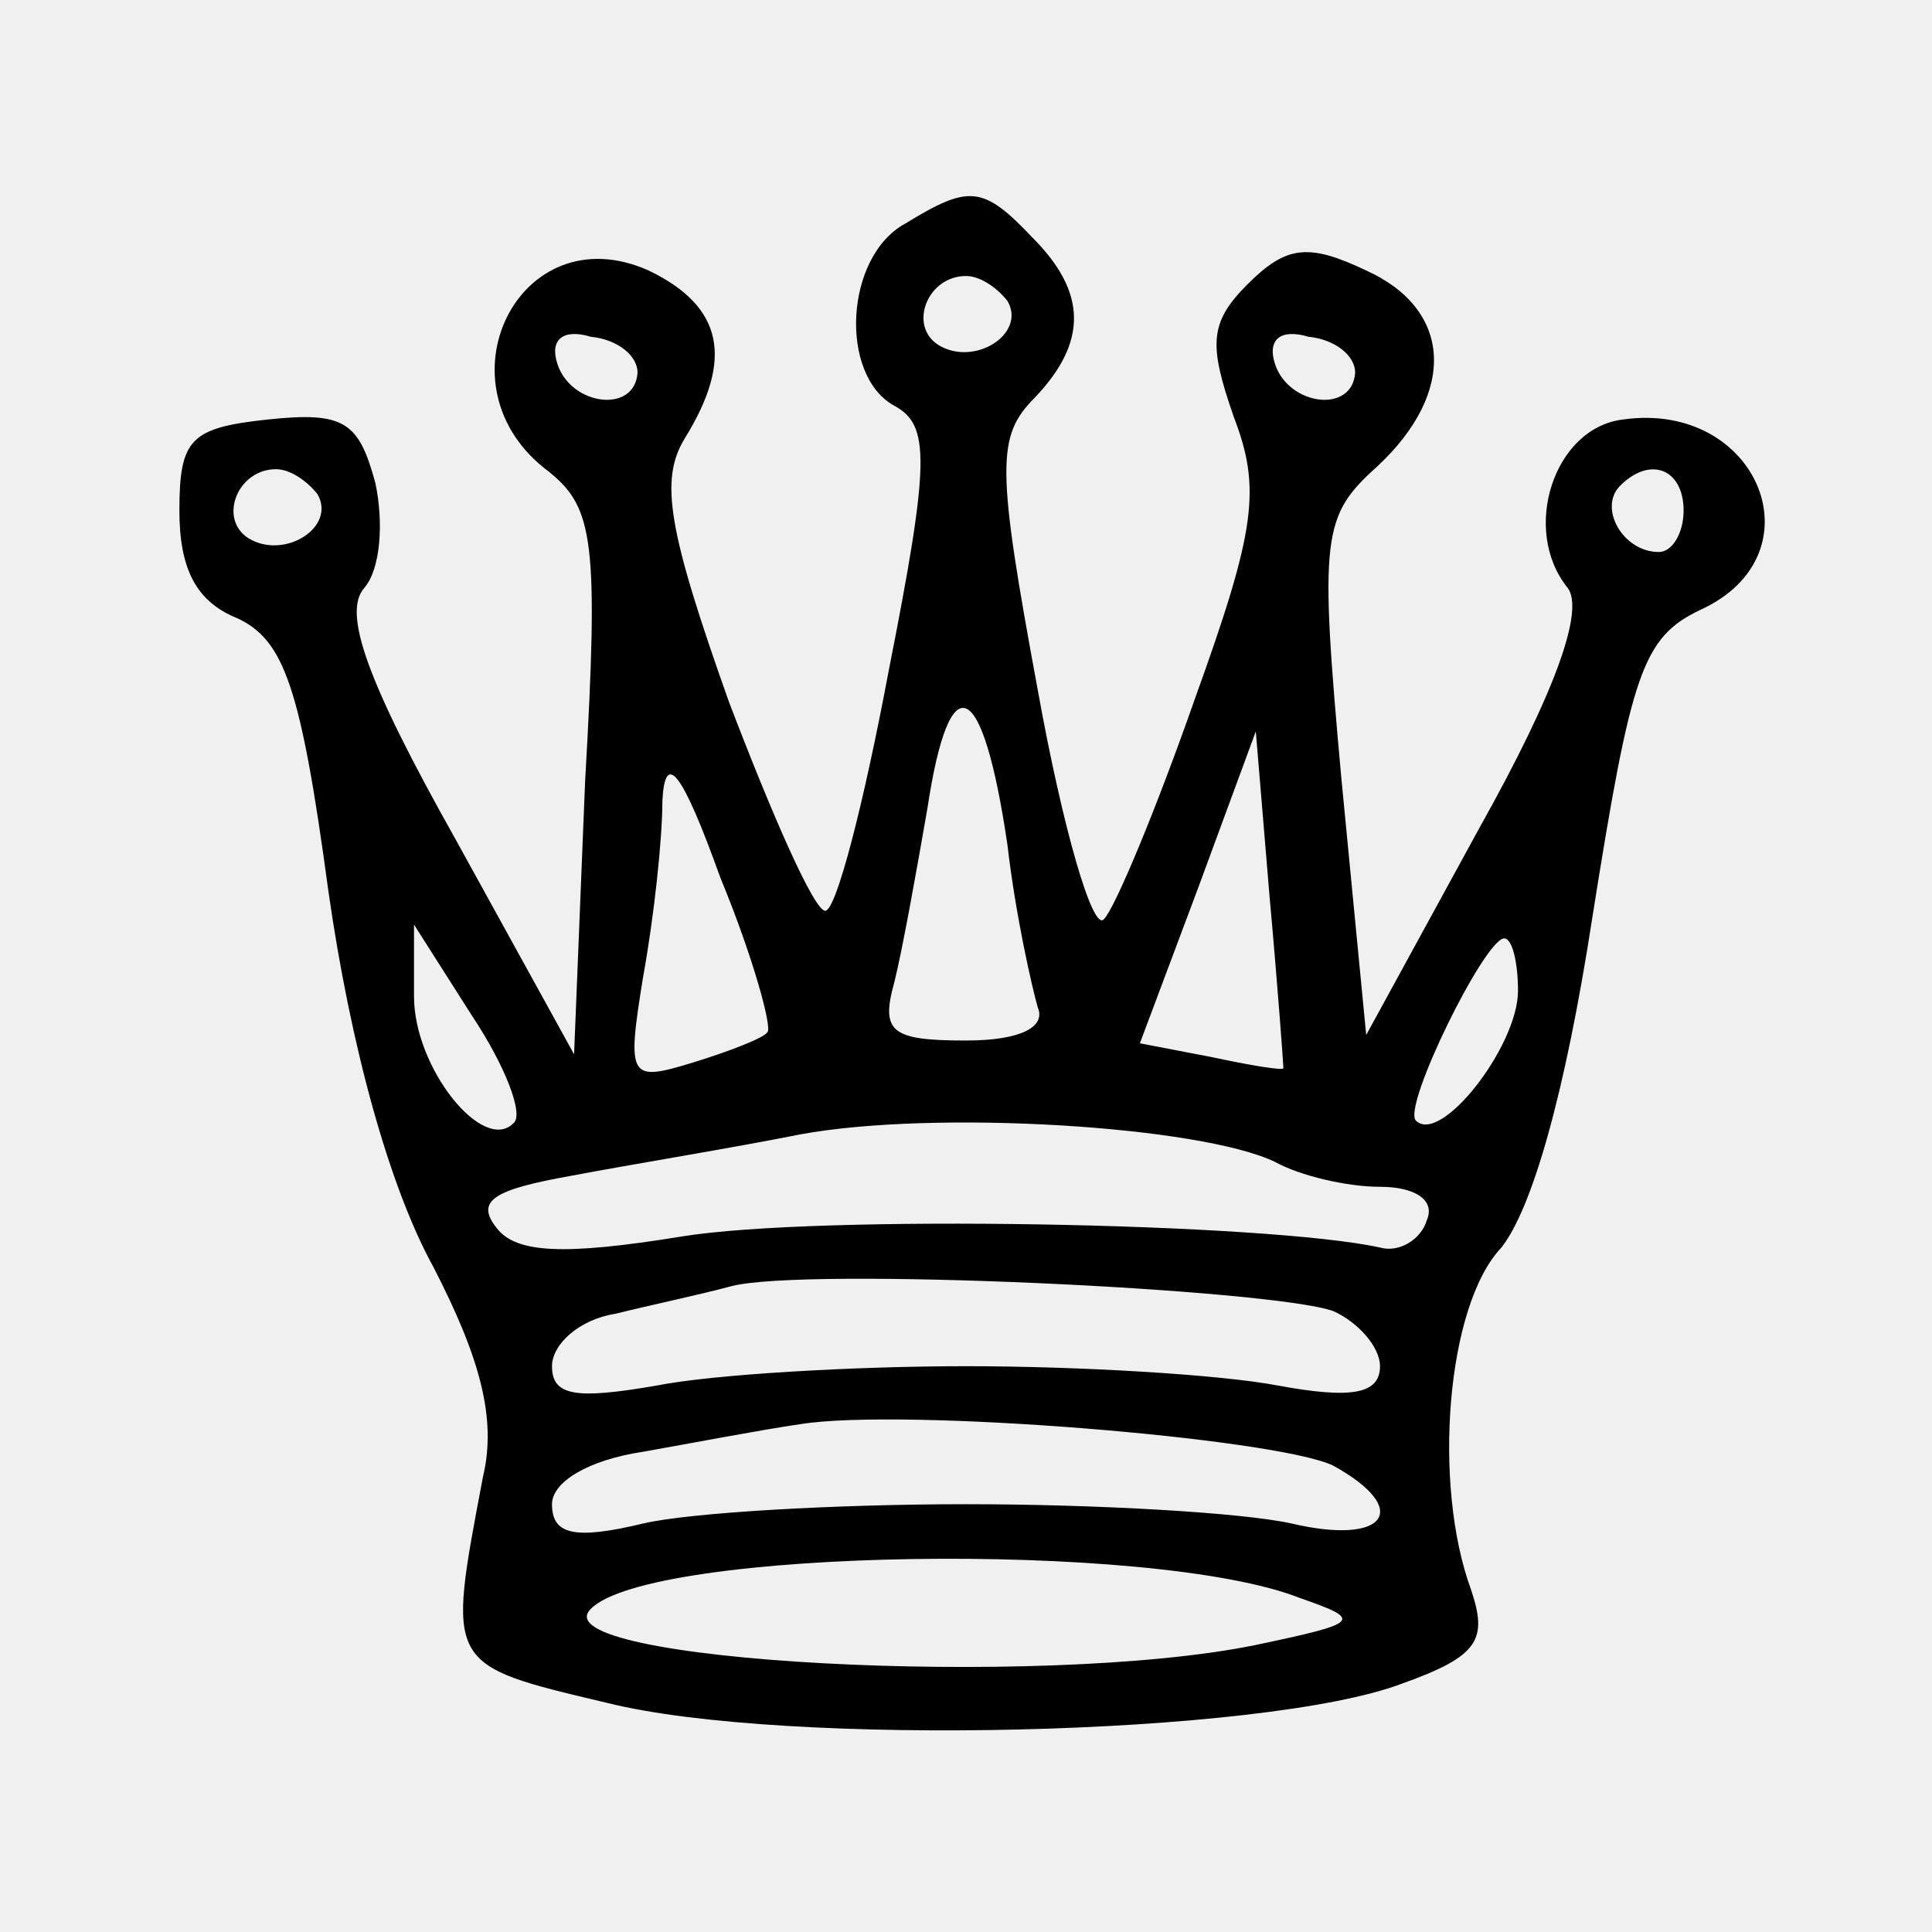
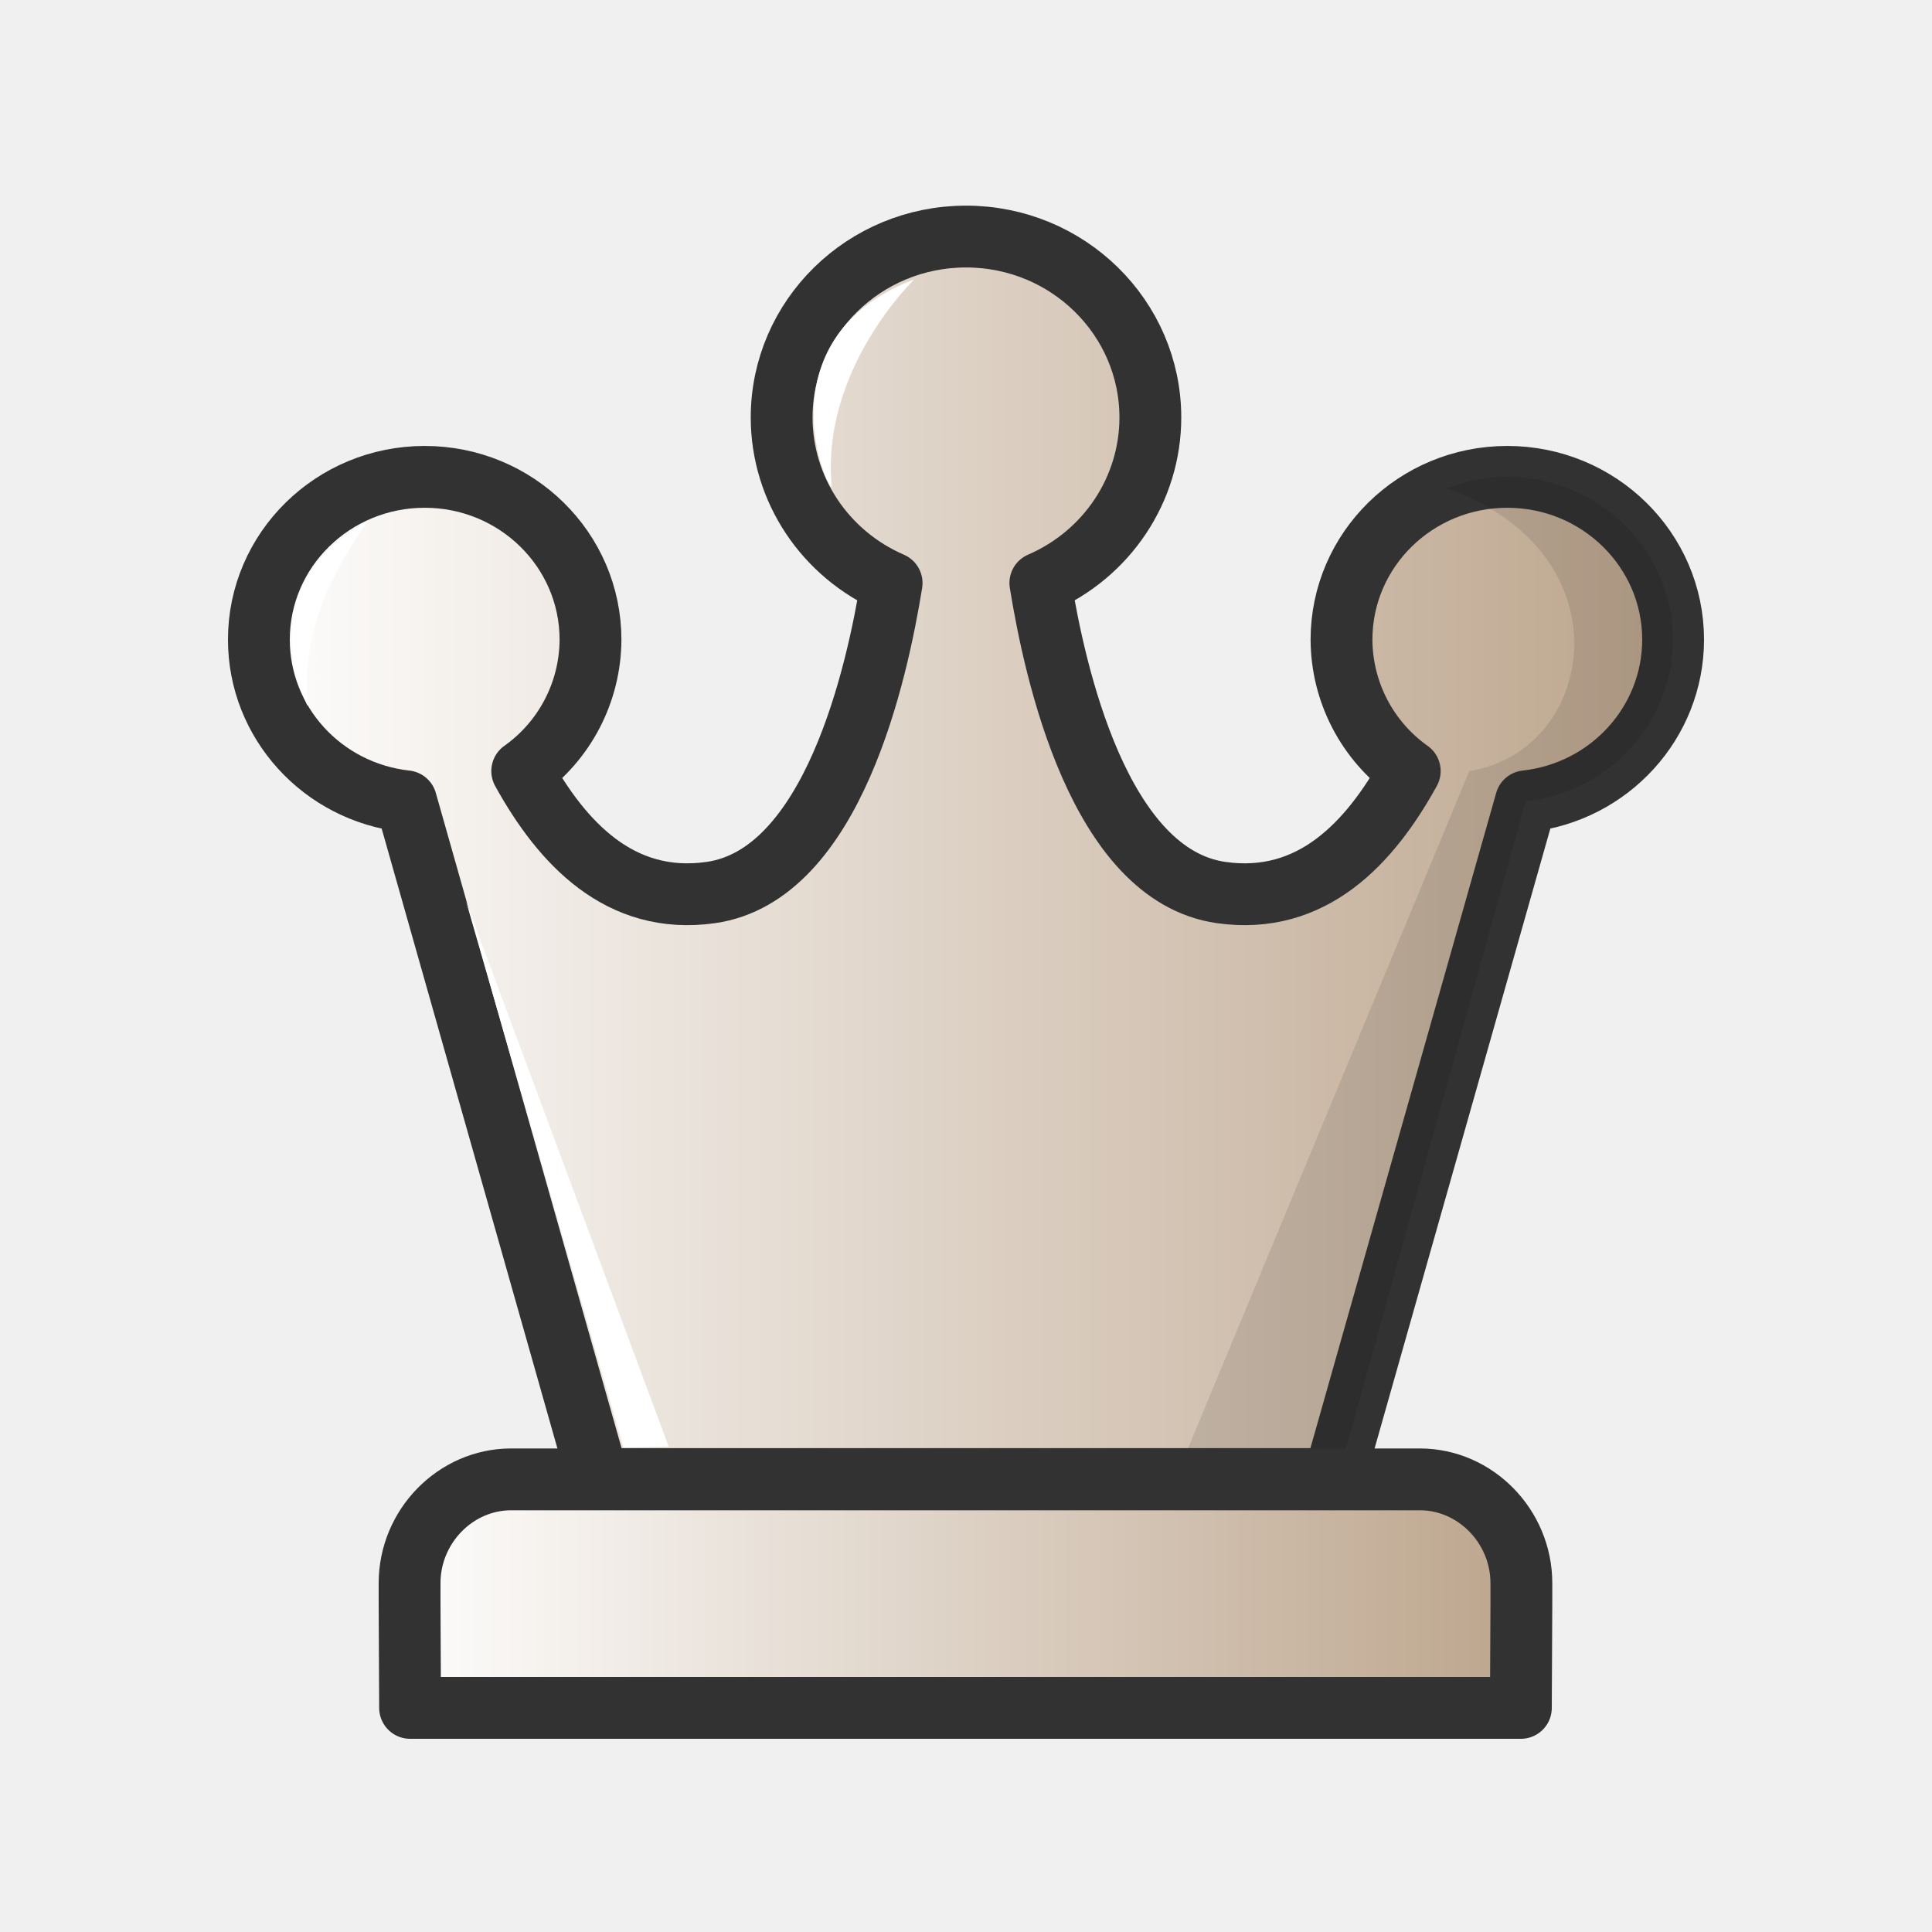
- <svg xmlns="http://www.w3.org/2000/svg" version="1.0" width="70pt" height="70pt" viewBox="0 0 70 70" preserveAspectRatio="xMidYMid meet">
-   <g transform="translate(0,70) scale(0.1,-0.1)" fill="#000000" stroke="none">
-     <path d="M328 619 c-22 -12 -24 -55 -4 -66 13 -7 13 -20 -2 -96 -9 -48 -19 -87 -23 -87 -4 0 -19 34 -35 76 -22 62 -25 80 -16 95 18 29 14 48 -13 61 -47 21 -78 -42 -36 -73 16 -13 18 -25 13 -112 l-4 -99 -43 78 c-32 57 -41 82 -33 91 6 7 7 24 4 38 -6 22 -11 26 -39 23 -28 -3 -32 -7 -32 -33 0 -21 6 -33 21 -39 17 -8 23 -25 33 -99 8 -56 22 -107 38 -136 17 -33 23 -55 18 -76 -13 -69 -14 -68 45 -82 64 -16 238 -12 288 7 28 10 31 16 25 34 -14 38 -9 103 11 124 11 14 23 55 33 120 14 88 18 101 39 111 44 20 21 76 -28 69 -25 -3 -37 -40 -20 -61 6 -8 -4 -37 -32 -87 l-41 -75 -9 93 c-8 88 -7 95 13 113 29 27 27 57 -4 71 -21 10 -29 9 -43 -5 -14 -14 -14 -22 -5 -48 10 -26 8 -41 -14 -102 -14 -40 -29 -76 -33 -80 -4 -5 -15 33 -24 83 -15 81 -15 92 -1 106 19 20 19 38 -1 58 -18 19 -23 19 -46 5z m37 -28 c7 -12 -12 -24 -25 -16 -11 7 -4 25 10 25 5 0 11 -4 15 -9z m-134 -26 c-1 -15 -24 -12 -29 3 -3 9 2 13 12 10 10 -1 17 -7 17 -13z m260 0 c-1 -15 -24 -12 -29 3 -3 9 2 13 12 10 10 -1 17 -7 17 -13z m-376 -44 c7 -12 -12 -24 -25 -16 -11 7 -4 25 10 25 5 0 11 -4 15 -9z m495 -6 c0 -8 -4 -15 -9 -15 -13 0 -22 16 -14 24 11 11 23 6 23 -9z m-245 -121 c3 -26 9 -52 11 -59 3 -7 -6 -12 -26 -12 -27 0 -31 3 -26 21 3 12 8 40 12 63 8 53 20 48 29 -13z m-87 -68 c-1 -2 -14 -7 -27 -11 -23 -7 -24 -6 -18 31 4 22 7 50 7 64 1 18 7 11 21 -28 12 -29 19 -55 17 -56z m187 -13 c0 -1 -12 1 -26 4 l-26 5 21 56 21 57 5 -60 c3 -33 5 -61 5 -62z m-279 -20 c-11 -11 -36 20 -36 46 l0 26 21 -33 c12 -18 19 -36 15 -39z m364 48 c0 -20 -28 -56 -37 -47 -5 5 25 66 32 66 3 0 5 -9 5 -19z m-88 -62 c9 -5 26 -9 38 -9 13 0 20 -5 17 -12 -2 -7 -10 -12 -17 -10 -41 9 -204 12 -253 4 -43 -7 -60 -6 -67 3 -8 10 -1 14 27 19 21 4 58 10 83 15 49 9 145 3 172 -10z m21 -54 c9 -4 17 -13 17 -20 0 -10 -10 -12 -37 -7 -21 4 -72 7 -113 7 -41 0 -92 -3 -112 -7 -29 -5 -38 -4 -38 7 0 8 10 17 23 19 12 3 31 7 42 10 27 7 195 -1 218 -9z m0 -56 c29 -16 19 -29 -15 -21 -18 4 -71 7 -118 7 -47 0 -100 -3 -117 -7 -25 -6 -33 -4 -33 7 0 8 13 16 33 19 17 3 43 8 57 10 37 6 172 -5 193 -15z m-12 -48 c23 -8 22 -9 -16 -17 -78 -16 -260 -6 -241 13 21 22 204 25 257 4z" />
+ <svg xmlns="http://www.w3.org/2000/svg" xmlns:xlink="http://www.w3.org/1999/xlink" width="50mm" height="50mm" fill-rule="evenodd" clip-rule="evenodd" image-rendering="optimizeQuality" shape-rendering="geometricPrecision" text-rendering="geometricPrecision" viewBox="0 0 50 50">
+   <defs>
+     <linearGradient xlink:href="#a" id="b" x1="-540.02" x2="-501.82" y1="-470.59" y2="-470.59" gradientTransform="translate(545.92 492.79)" gradientUnits="userSpaceOnUse" />
+     <linearGradient id="a">
+       <stop offset="0" stop-color="#fff" />
+       <stop offset="1" stop-color="#bba38a" />
+     </linearGradient>
+     <linearGradient xlink:href="#a" id="c" x1="-536.12" x2="-505.75" y1="-451.55" y2="-451.55" gradientTransform="translate(545.92 492.79)" gradientUnits="userSpaceOnUse" />
+   </defs>
+   <path fill="url(#b)" stroke="#323232" stroke-linejoin="round" stroke-width="1.6" d="M25 6.122c-2.635 0-4.771 2.098-4.771 4.685.002 1.855 1.118 3.534 2.846 4.283-.369 2.286-1.51 7.558-4.68 8.009-2.355.334-3.855-1.287-4.88-3.144a4.19 4.19 0 0 0 1.767-3.4c0-2.327-1.921-4.214-4.291-4.214S6.699 14.228 6.7 16.555c0 2.142 1.64 3.943 3.809 4.183l4.973 17.54h19.036l4.973-17.54c2.169-.24 3.807-2.041 3.809-4.183 0-2.327-1.922-4.214-4.292-4.214s-4.29 1.887-4.29 4.214a4.19 4.19 0 0 0 1.766 3.4c-1.025 1.857-2.525 3.478-4.88 3.144-3.17-.45-4.31-5.723-4.68-8.01 1.729-.748 2.845-2.427 2.847-4.282 0-2.587-2.136-4.685-4.77-4.685z" />
+   <path d="M39.002 12.342a4.348 4.348 0 0 0-1.567.296c4.741 1.678 3.877 6.805.591 7.316L30.414 38.28h4.2l4.87-17.541c2.17-.241 3.808-2.042 3.81-4.184 0-2.327-1.922-4.214-4.292-4.213z" opacity=".1" />
+   <path fill="url(#c)" stroke="#323232" stroke-linecap="round" stroke-linejoin="round" stroke-width="1.6" d="M13.227 38.286c-1.437 0-2.627 1.216-2.627 2.685v.545l.013 2.684H39.36l.013-2.684v-.545c0-1.468-1.19-2.685-2.627-2.685h-11.76z" />
+   <g fill="#fff">
+     <path d="M9.515 13.489c-.794 1.17-1.726 2.667-1.554 4.779 0 0-1.604-3.01 1.554-4.779zM23.659 7.23c-.853.874-2.37 2.934-2.133 5.374-.207-.084-1.73-3.893 2.133-5.374zM12.062 23.328l5.244 14.111-1.17.023z" />
  </g>
</svg>
